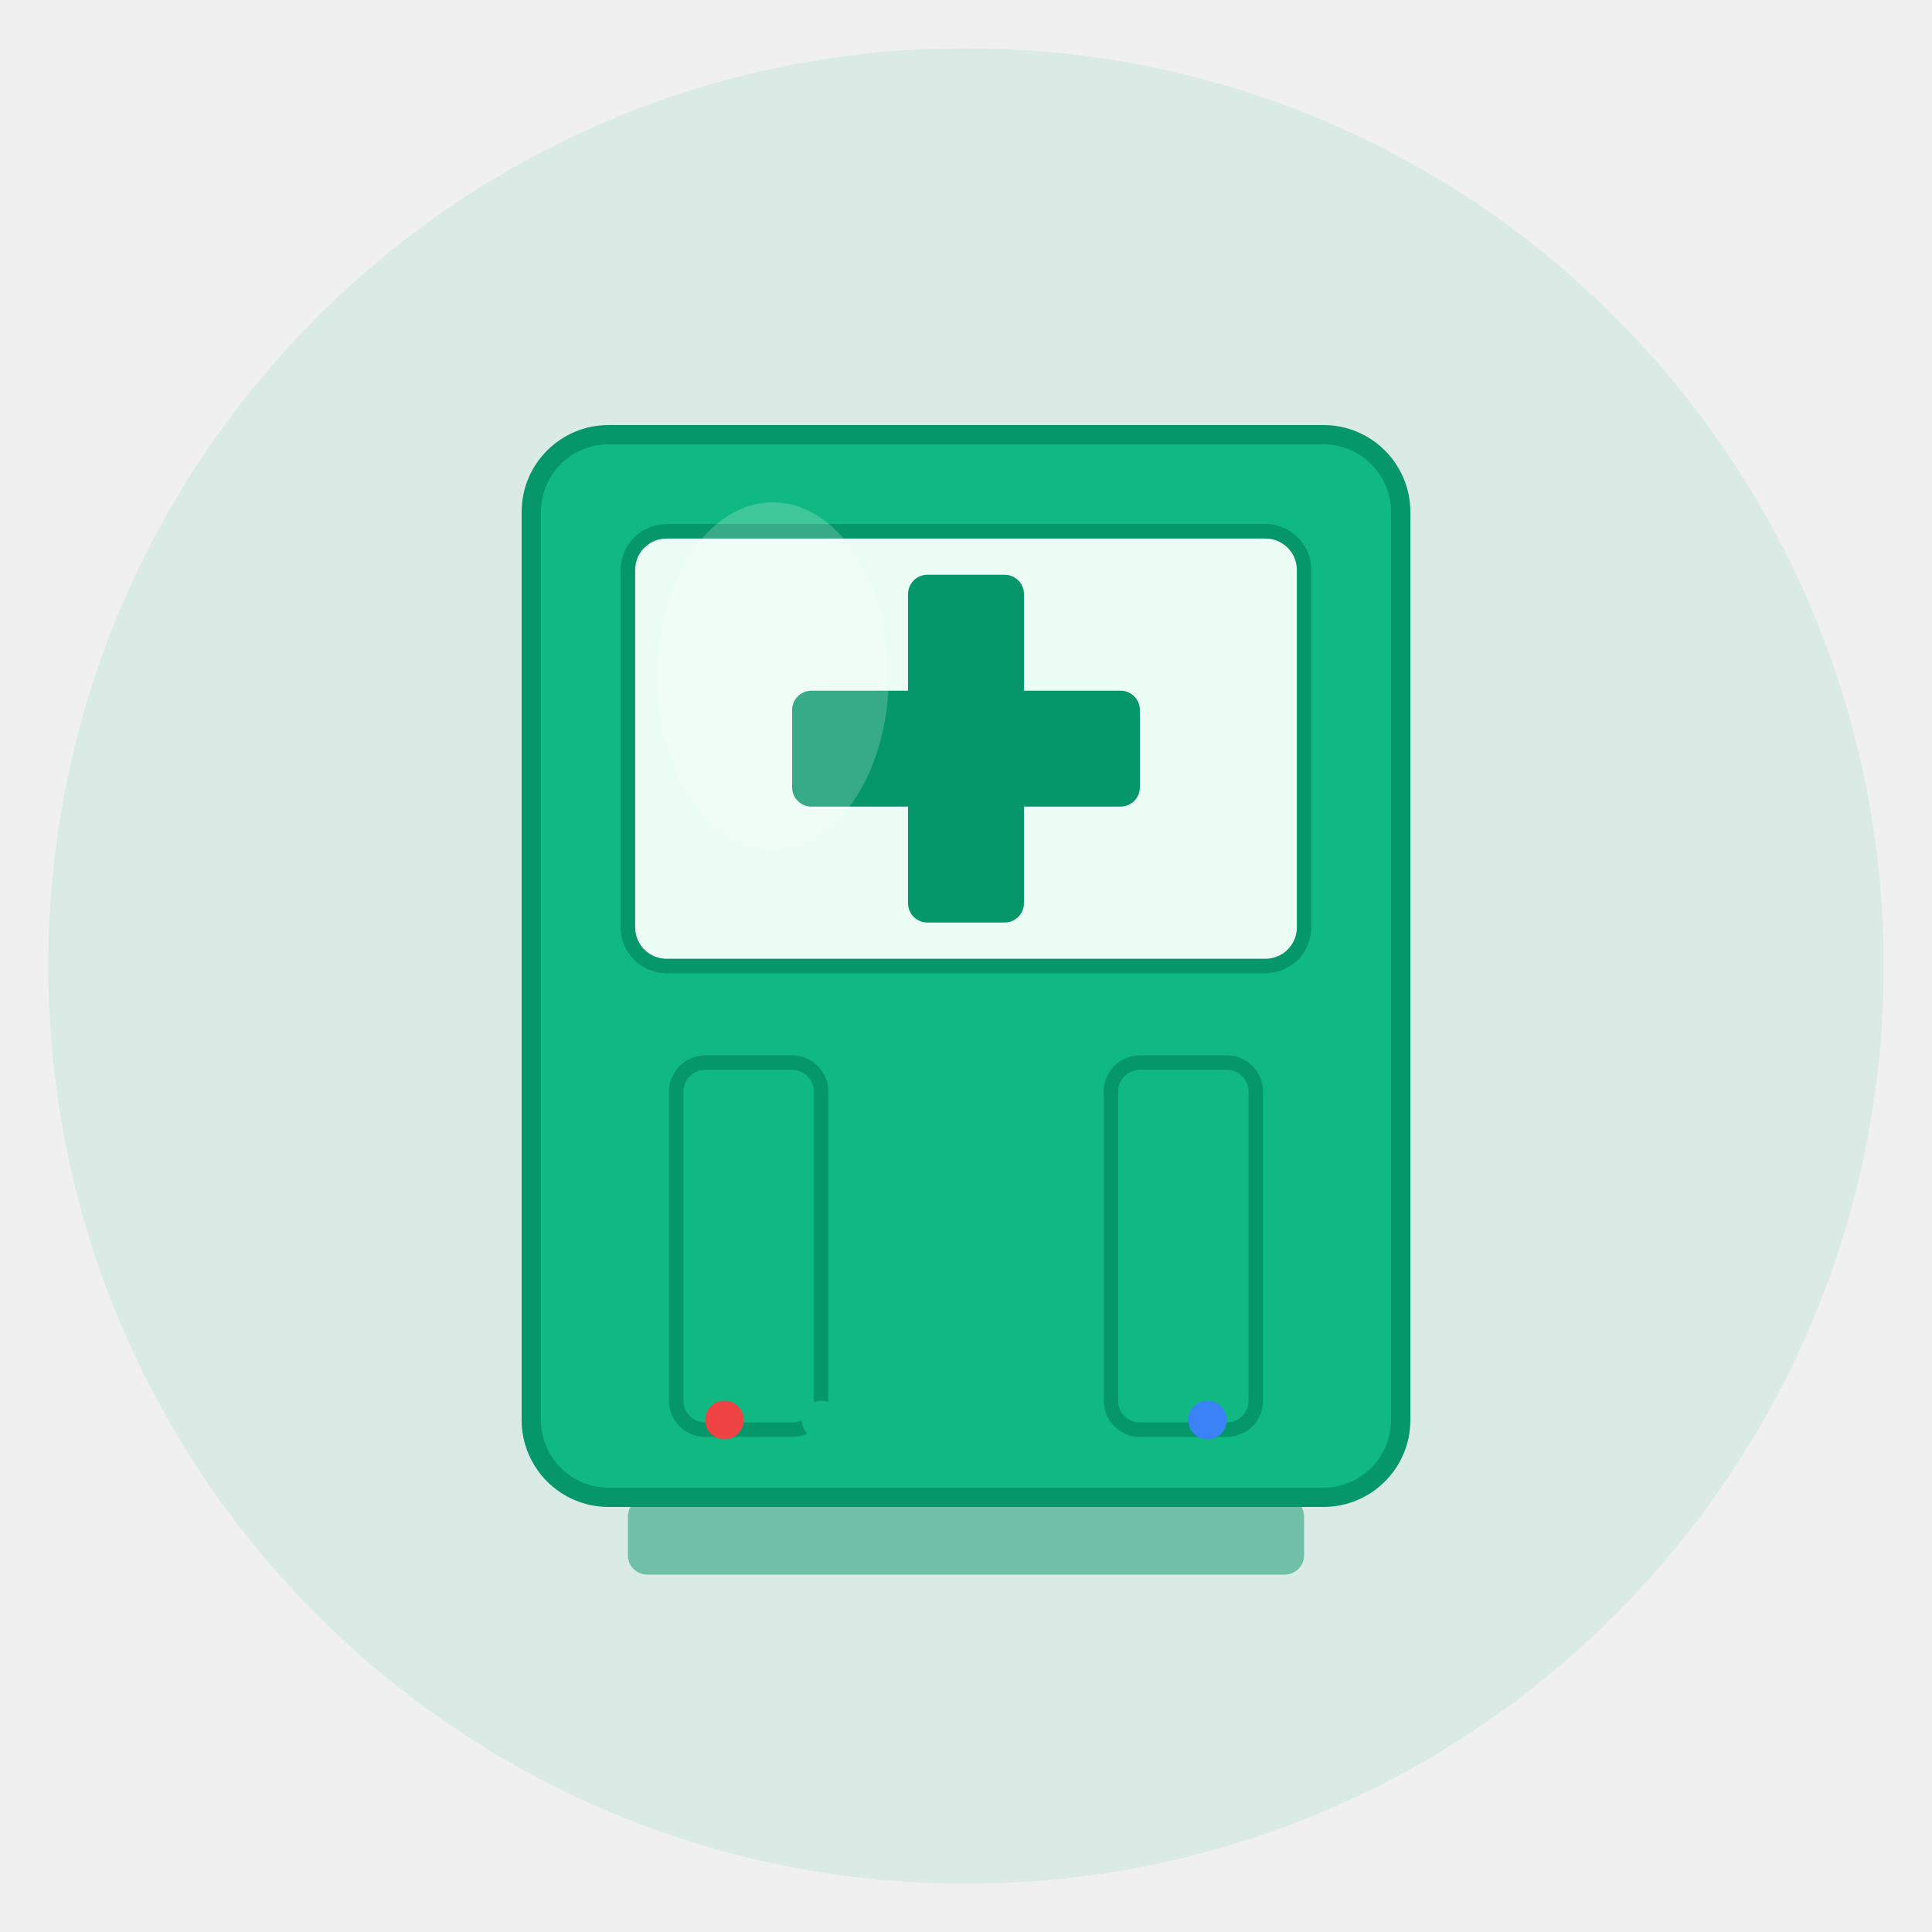
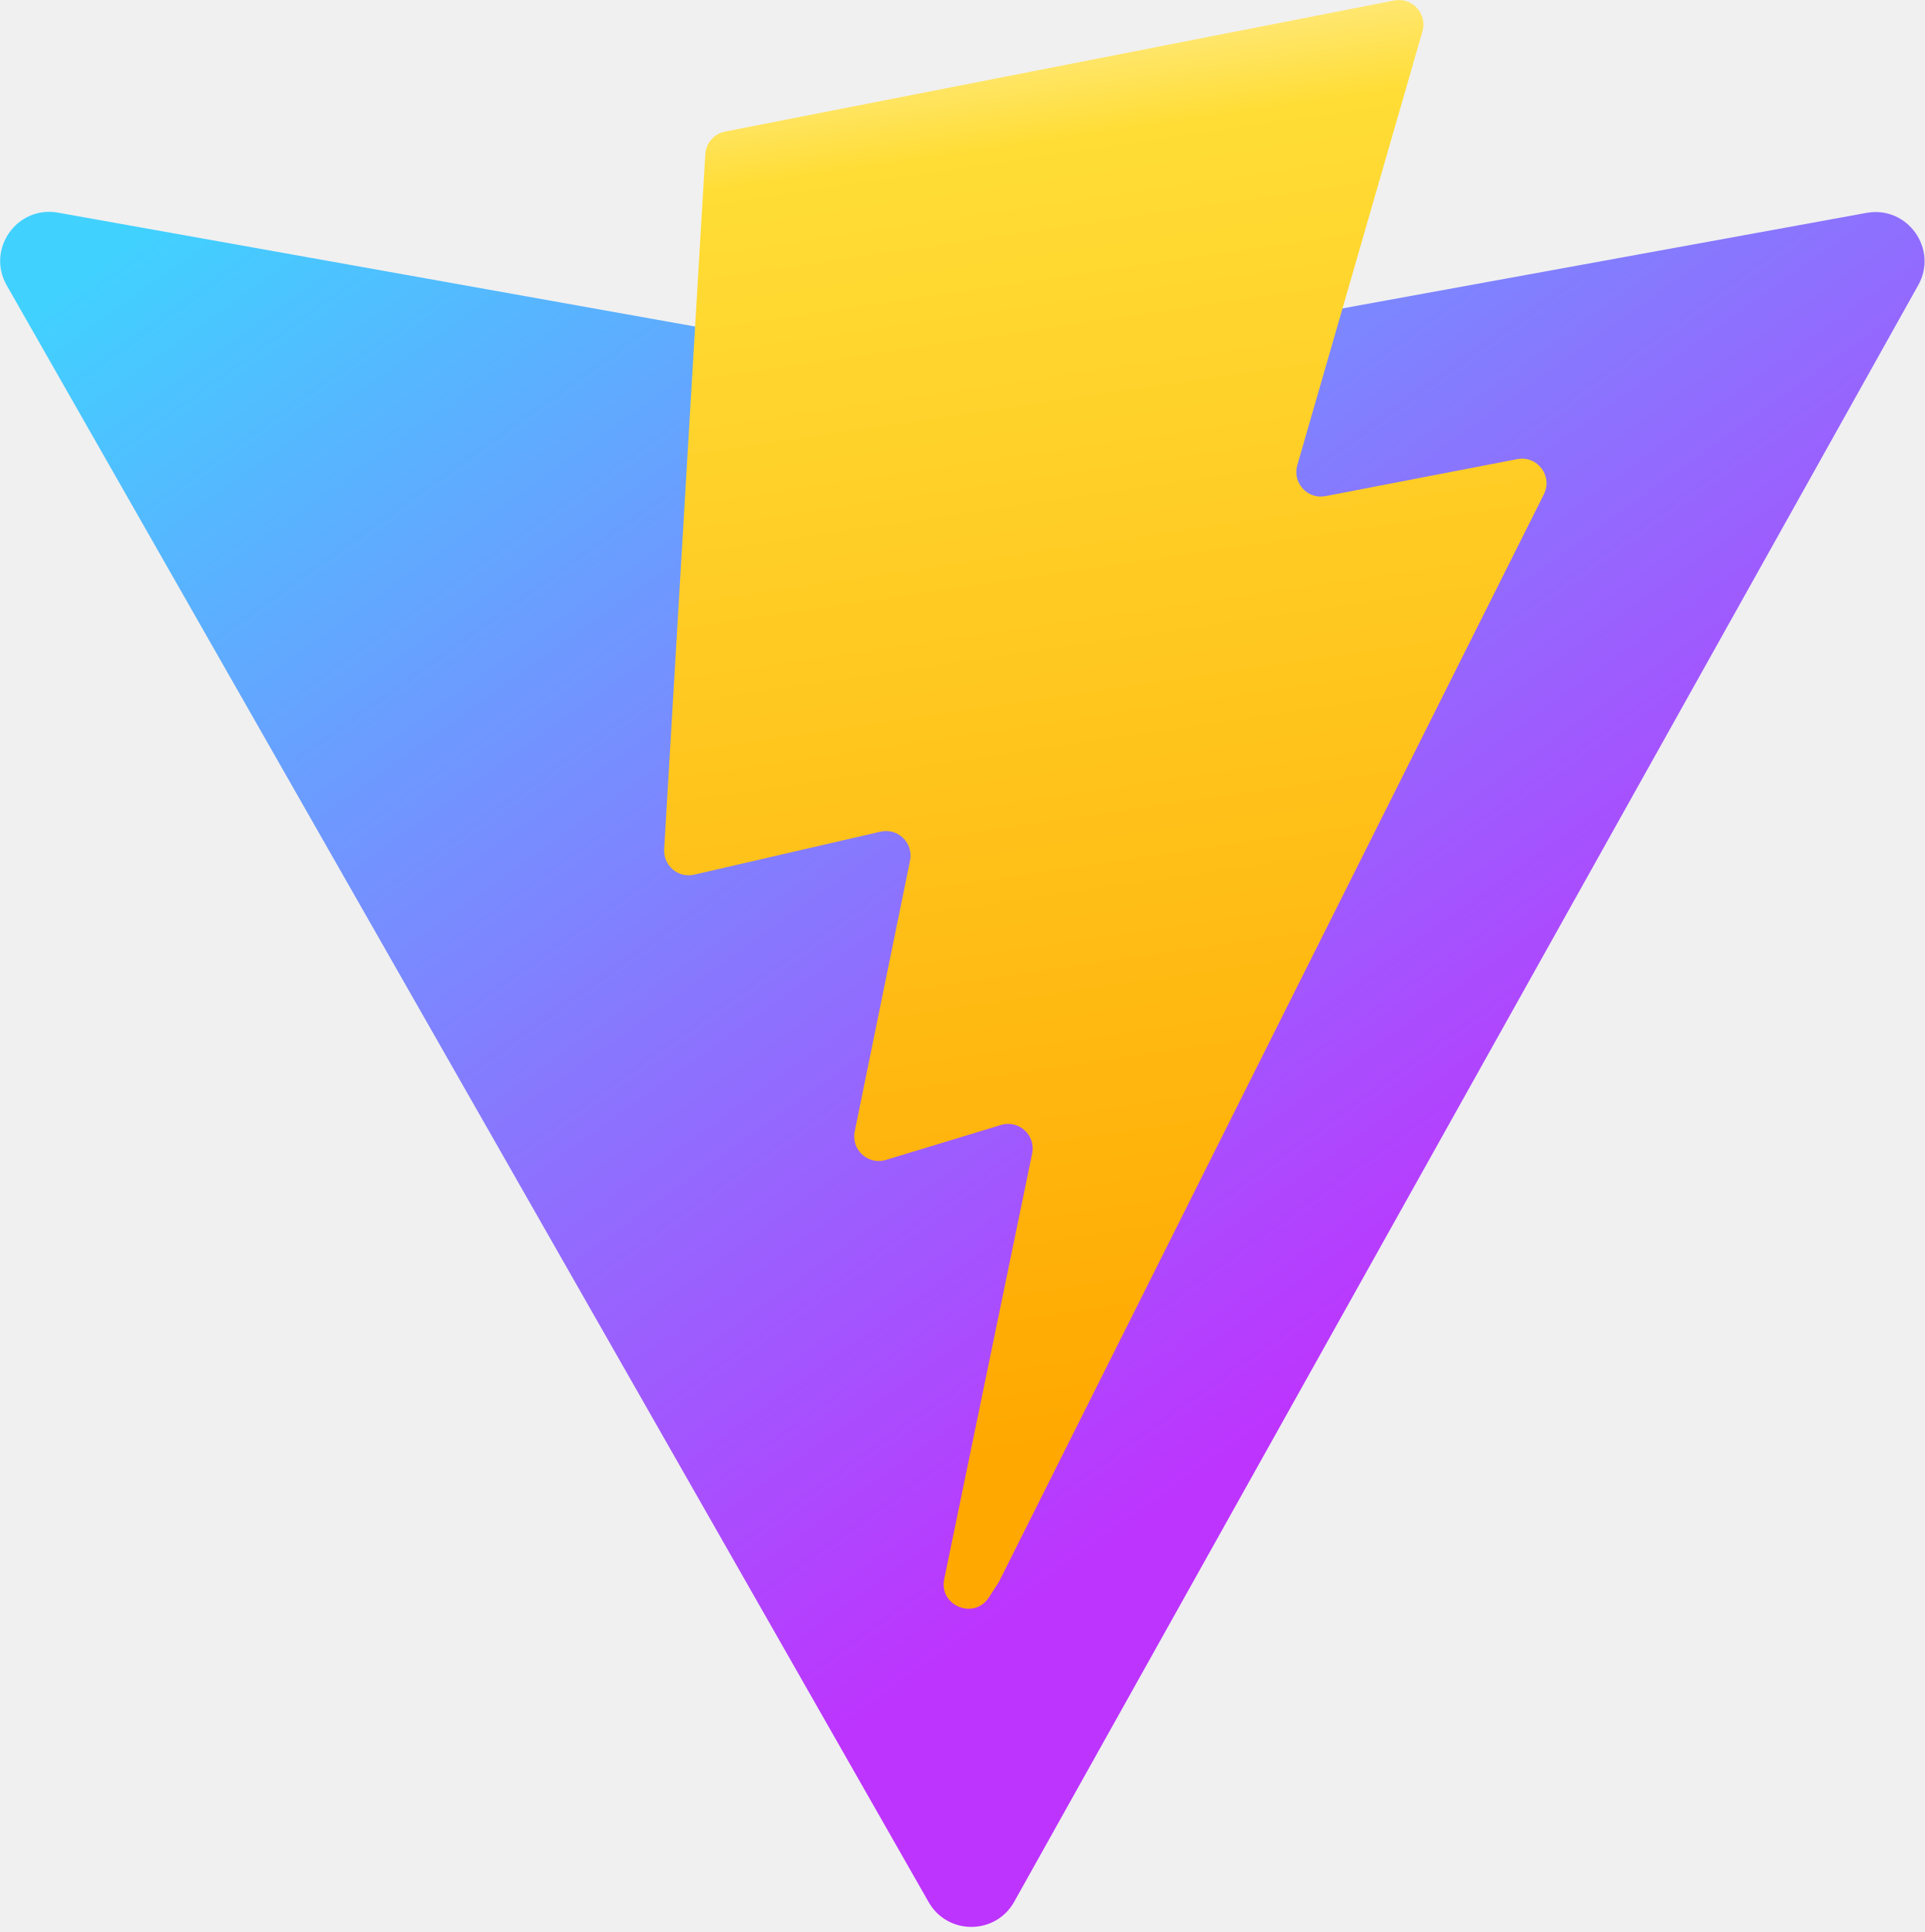
- <svg xmlns="http://www.w3.org/2000/svg" viewBox="0 0 200 200" width="200" height="200">
-   <circle cx="100" cy="100" r="95" fill="#10b981" opacity="0.1" />
-   <rect x="55" y="45" width="90" height="110" rx="8" fill="#10b981" stroke="#059669" stroke-width="2" />
-   <rect x="65" y="55" width="70" height="45" rx="4" fill="#ecfdf5" stroke="#059669" stroke-width="1.5" />
-   <g transform="translate(100, 77.5)">
-     <rect x="-6" y="-18" width="12" height="36" fill="#059669" rx="2" />
-     <rect x="-18" y="-6" width="36" height="12" fill="#059669" rx="2" />
-   </g>
-   <rect x="70" y="110" width="15" height="38" rx="3" fill="none" stroke="#059669" stroke-width="1.5" />
-   <rect x="115" y="110" width="15" height="38" rx="3" fill="none" stroke="#059669" stroke-width="1.5" />
-   <rect x="65" y="155" width="70" height="8" rx="2" fill="#059669" opacity="0.5" />
-   <circle cx="75" cy="147" r="2" fill="#ef4444" />
-   <circle cx="85" cy="147" r="2" fill="#10b981" />
-   <circle cx="125" cy="147" r="2" fill="#3b82f6" />
-   <ellipse cx="80" cy="70" rx="12" ry="18" fill="white" opacity="0.2" />
+ <svg xmlns="http://www.w3.org/2000/svg" aria-hidden="true" role="img" class="iconify iconify--logos" width="31.88" height="32" preserveAspectRatio="xMidYMid meet" viewBox="0 0 256 257">
+   <defs>
+     <linearGradient id="IconifyId1813088fe1fbc01fb466" x1="-.828%" x2="57.636%" y1="7.652%" y2="78.411%">
+       <stop offset="0%" stop-color="#41D1FF" />
+       <stop offset="100%" stop-color="#BD34FE" />
+     </linearGradient>
+     <linearGradient id="IconifyId1813088fe1fbc01fb467" x1="43.376%" x2="50.316%" y1="2.242%" y2="89.03%">
+       <stop offset="0%" stop-color="#FFEA83" />
+       <stop offset="8.333%" stop-color="#FFDD35" />
+       <stop offset="100%" stop-color="#FFA800" />
+     </linearGradient>
+   </defs>
+   <path fill="url(#IconifyId1813088fe1fbc01fb466)" d="M255.153 37.938L134.897 252.976c-2.483 4.44-8.862 4.466-11.382.048L.875 37.958c-2.746-4.814 1.371-10.646 6.827-9.67l120.385 21.517a6.537 6.537 0 0 0 2.322-.004l117.867-21.483c5.438-.991 9.574 4.796 6.877 9.62Z" />
+   <path fill="url(#IconifyId1813088fe1fbc01fb467)" d="M185.432.063L96.44 17.501a3.268 3.268 0 0 0-2.634 3.014l-5.474 92.456a3.268 3.268 0 0 0 3.997 3.378l24.777-5.718c2.318-.535 4.413 1.507 3.936 3.838l-7.361 36.047c-.495 2.426 1.782 4.5 4.151 3.78l15.304-4.649c2.372-.72 4.652 1.36 4.15 3.788l-11.698 56.621c-.732 3.542 3.979 5.473 5.943 2.437l1.313-2.028l72.516-144.72c1.215-2.423-.88-5.186-3.54-4.672l-25.505 4.922c-2.396.462-4.435-1.77-3.759-4.114l16.646-57.705c.677-2.35-1.37-4.583-3.769-4.113Z" />
</svg>
